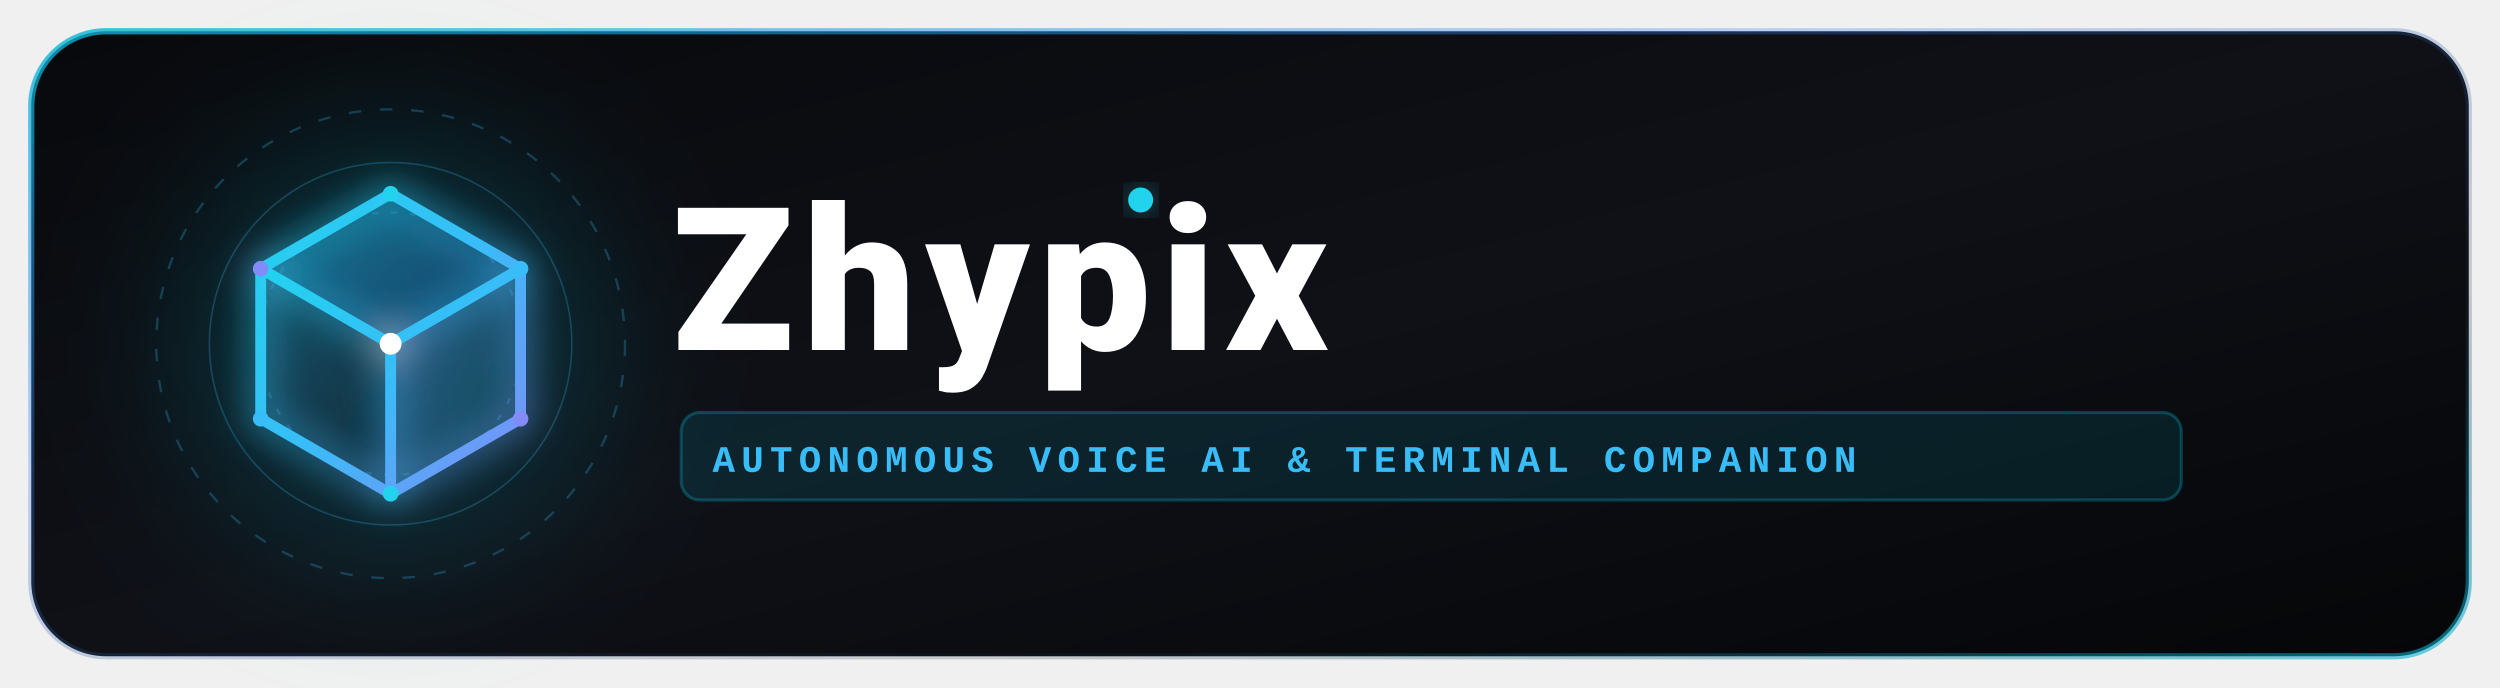
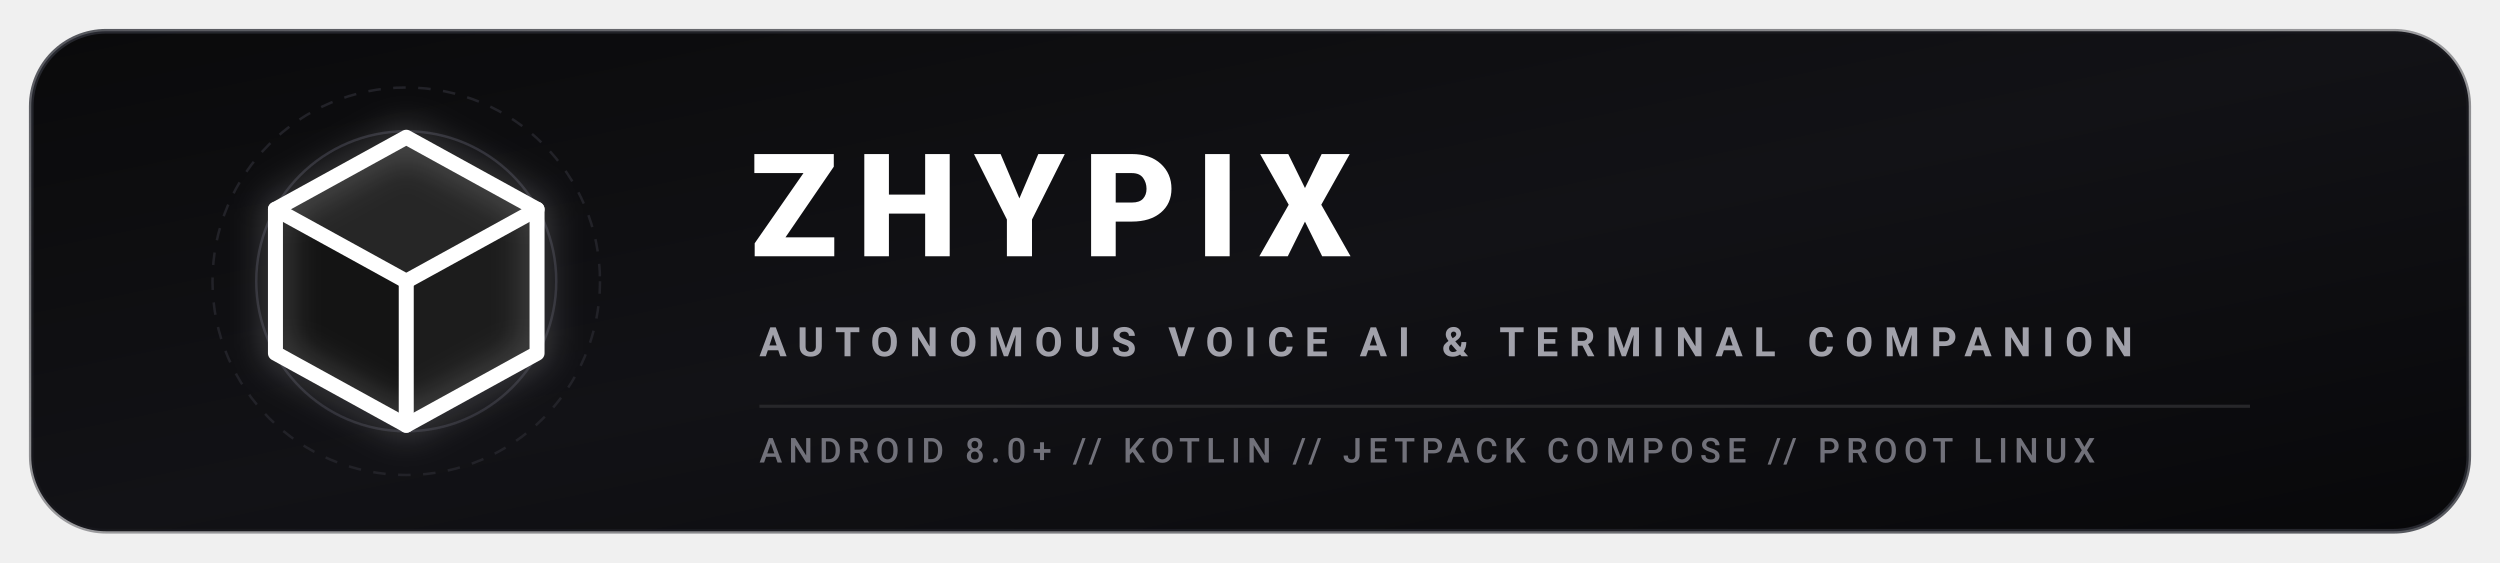
- <svg xmlns="http://www.w3.org/2000/svg" viewBox="0 0 800 220" width="100%" height="100%">
+ <svg xmlns="http://www.w3.org/2000/svg" viewBox="0 0 800 180" width="100%" height="100%">
  <defs>
    <linearGradient id="bgGrad" x1="0%" y1="0%" x2="100%" y2="100%">
-       <stop offset="0%" stop-color="#08090C" />
-       <stop offset="50%" stop-color="#0F1117" />
-       <stop offset="100%" stop-color="#050608" />
+       <stop offset="0%" stop-color="#0A0A0B" />
+       <stop offset="50%" stop-color="#121216" />
+       <stop offset="100%" stop-color="#08080A" />
    </linearGradient>
    <linearGradient id="borderGrad" x1="0%" y1="0%" x2="100%" y2="100%">
-       <stop offset="0%" stop-color="#06B6D4" stop-opacity="0.8" />
-       <stop offset="35%" stop-color="#3B82F6" stop-opacity="0.3" />
-       <stop offset="70%" stop-color="#1E293B" stop-opacity="0.2" />
-       <stop offset="100%" stop-color="#06B6D4" stop-opacity="0.6" />
+       <stop offset="0%" stop-color="#2E3038" stop-opacity="0.8" />
+       <stop offset="50%" stop-color="#1E1E24" stop-opacity="0.4" />
+       <stop offset="100%" stop-color="#2E3038" stop-opacity="0.8" />
    </linearGradient>
-     <linearGradient id="cyanGlow" x1="0%" y1="0%" x2="100%" y2="100%">
-       <stop offset="0%" stop-color="#22D3EE" />
-       <stop offset="50%" stop-color="#38BDF8" />
-       <stop offset="100%" stop-color="#818CF8" />
-     </linearGradient>
-     <linearGradient id="topFace" x1="0%" y1="0%" x2="100%" y2="100%">
-       <stop offset="0%" stop-color="#06B6D4" stop-opacity="0.35" />
-       <stop offset="100%" stop-color="#3B82F6" stop-opacity="0.10" />
-     </linearGradient>
-     <linearGradient id="leftFace" x1="0%" y1="0%" x2="100%" y2="100%">
-       <stop offset="0%" stop-color="#38BDF8" stop-opacity="0.18" />
-       <stop offset="100%" stop-color="#1E1B4B" stop-opacity="0.05" />
-     </linearGradient>
-     <linearGradient id="rightFace" x1="0%" y1="0%" x2="100%" y2="100%">
-       <stop offset="0%" stop-color="#818CF8" stop-opacity="0.25" />
-       <stop offset="100%" stop-color="#06B6D4" stop-opacity="0.08" />
-     </linearGradient>
-     <filter id="neonGlow" x="-20%" y="-20%" width="140%" height="140%">
-       <feGaussianBlur stdDeviation="6" result="blur" />
+     <filter id="whiteGlow" x="-30%" y="-30%" width="160%" height="160%">
+       <feGaussianBlur stdDeviation="3.5" result="blur" />
      <feMerge>
        <feMergeNode in="blur" />
        <feMergeNode in="SourceGraphic" />
      </feMerge>
    </filter>
-     <filter id="ambientGlow" x="-50%" y="-50%" width="200%" height="200%">
-       <feGaussianBlur stdDeviation="25" result="blur" />
-     </filter>
+     <style>
+       .title {
+         font-family: 'JetBrains Mono', 'SF Pro Display', -apple-system, BlinkMacSystemFont, 'Segoe UI', Roboto, sans-serif;
+         font-size: 46px;
+         font-weight: 800;
+         fill: #FFFFFF;
+         letter-spacing: 6px;
+       }
+       .subtitle {
+         font-family: 'JetBrains Mono', 'SF Pro Text', -apple-system, BlinkMacSystemFont, 'Segoe UI', Roboto, sans-serif;
+         font-size: 13px;
+         font-weight: 600;
+         fill: #A1A1AA;
+         letter-spacing: 3.5px;
+       }
+       .tags {
+         font-family: 'JetBrains Mono', 'SF Pro Text', -apple-system, BlinkMacSystemFont, 'Segoe UI', Roboto, sans-serif;
+         font-size: 11px;
+         font-weight: 500;
+         fill: #71717A;
+         letter-spacing: 2px;
+       }
+     </style>
  </defs>
-   <rect x="10" y="10" width="780" height="200" rx="24" fill="url(#bgGrad)" stroke="url(#borderGrad)" stroke-width="2" />
-   <circle cx="125" cy="110" r="65" fill="#06B6D4" opacity="0.22" filter="url(#ambientGlow)" />
-   <g opacity="0.25" stroke="#38BDF8" stroke-width="0.75" fill="none">
-     <circle cx="125" cy="110" r="75" stroke-dasharray="4 6" />
-     <circle cx="125" cy="110" r="58" stroke-width="0.5" />
-     <circle cx="125" cy="110" r="42" stroke-dasharray="2 4" />
+   <rect x="10" y="10" width="780" height="160" rx="24" fill="url(#bgGrad)" stroke="url(#borderGrad)" stroke-width="1.5" />
+   <g transform="translate(130, 90)">
+     <circle cx="0" cy="0" r="62" fill="none" stroke="#222228" stroke-width="0.8" stroke-dasharray="4 4" />
+     <circle cx="0" cy="0" r="48" fill="none" stroke="#2A2A32" stroke-width="0.8" />
+     <circle cx="0" cy="0" r="32" fill="none" stroke="#1F1F24" stroke-width="0.8" />
  </g>
-   <g filter="url(#neonGlow)">
-     <path d="M 125,110 L 83.43,86 L 125,62 L 166.57,86 Z" fill="url(#topFace)" />
-     <path d="M 125,110 L 83.43,86 L 83.43,134 L 125,158 Z" fill="url(#leftFace)" />
-     <path d="M 125,110 L 166.57,86 L 166.57,134 L 125,158 Z" fill="url(#rightFace)" />
-     <path d="M 125,62 L 166.57,86 L 166.57,134 L 125,158 L 83.43,134 L 83.43,86 Z" fill="none" stroke="url(#cyanGlow)" stroke-width="3.5" stroke-linejoin="round" stroke-linecap="round" />
-     <path d="M 125,110 L 83.43,86              M 125,110 L 166.57,86              M 125,110 L 125,158" fill="none" stroke="url(#cyanGlow)" stroke-width="3.5" stroke-linejoin="round" stroke-linecap="round" />
-     <circle cx="125" cy="110" r="3.5" fill="#FFFFFF" />
-     <circle cx="125" cy="62" r="2.5" fill="#22D3EE" />
-     <circle cx="166.57" cy="86" r="2.5" fill="#38BDF8" />
-     <circle cx="166.57" cy="134" r="2.5" fill="#818CF8" />
-     <circle cx="125" cy="158" r="2.5" fill="#22D3EE" />
-     <circle cx="83.43" cy="134" r="2.5" fill="#38BDF8" />
-     <circle cx="83.43" cy="86" r="2.5" fill="#818CF8" />
+   <g transform="translate(130, 90) scale(1.6)">
+     <path d="M 0,-28.8 L 26.16,-14.4 L 26.16,14.4 L 0,28.8 L -26.16,14.4 L -26.16,-14.4 Z" fill="#000000" />
+     <path d="M 0,0 L -26.16,-14.4 L 0,-28.8 L 26.16,-14.4 Z" fill="#FFFFFF" fill-opacity="0.15" />
+     <path d="M 0,0 L -26.16,-14.4 L -26.16,14.4 L 0,28.8 Z" fill="#FFFFFF" fill-opacity="0.08" />
+     <path d="M 0,0 L 26.16,-14.4 L 26.16,14.4 L 0,28.8 Z" fill="#FFFFFF" fill-opacity="0.11" />
+     <path d="M 0,-28.8 L 26.16,-14.4 L 26.16,14.4 L 0,28.8 L -26.16,14.4 L -26.16,-14.4 Z" fill="none" stroke="#FFFFFF" stroke-width="2.5" stroke-linejoin="round" stroke-opacity="0.4" filter="url(#whiteGlow)" />
+     <path d="M 0,-28.8 L 26.16,-14.4 L 26.16,14.4 L 0,28.8 L -26.16,14.4 L -26.16,-14.4 Z" fill="none" stroke="#FFFFFF" stroke-width="3" stroke-linecap="round" stroke-linejoin="round" />
+     <path d="M 0,0 L -26.16,-14.4" stroke="#FFFFFF" stroke-width="3" stroke-linecap="round" stroke-linejoin="round" />
+     <path d="M 0,0 L 26.16,-14.4" stroke="#FFFFFF" stroke-width="3" stroke-linecap="round" stroke-linejoin="round" />
+     <path d="M 0,0 L 0,28.8" stroke="#FFFFFF" stroke-width="3" stroke-linecap="round" stroke-linejoin="round" />
  </g>
-   <text x="215" y="112" fill="#FFFFFF" font-family="system-ui, -apple-system, 'Segoe UI', Roboto, Helvetica, Arial, sans-serif" font-size="64" font-weight="900" letter-spacing="3">Zhypix</text>
-   <circle cx="365" cy="64" r="4" fill="#22D3EE" filter="url(#neonGlow)" />
-   <rect x="218" y="132" width="480" height="28" rx="6" fill="#06B6D4" fill-opacity="0.12" stroke="#06B6D4" stroke-opacity="0.3" stroke-width="1" />
-   <text x="228" y="151" fill="#38BDF8" font-family="'JetBrains Mono', 'Fira Code', 'Courier New', monospace" font-size="12" font-weight="700" letter-spacing="2">AUTONOMOUS VOICE AI &amp; TERMINAL COMPANION</text>
+   <g transform="translate(240, 0)">
+     <text x="0" y="82" class="title">ZHYPIX</text>
+     <text x="3" y="114" class="subtitle">AUTONOMOUS VOICE AI &amp; TERMINAL COMPANION</text>
+     <line x1="3" y1="130" x2="480" y2="130" stroke="#27272A" stroke-width="1" />
+     <text x="3" y="148" class="tags">ANDROID 8.0+ // KOTLIN // JETPACK COMPOSE // PROOT LINUX</text>
+   </g>
</svg>
